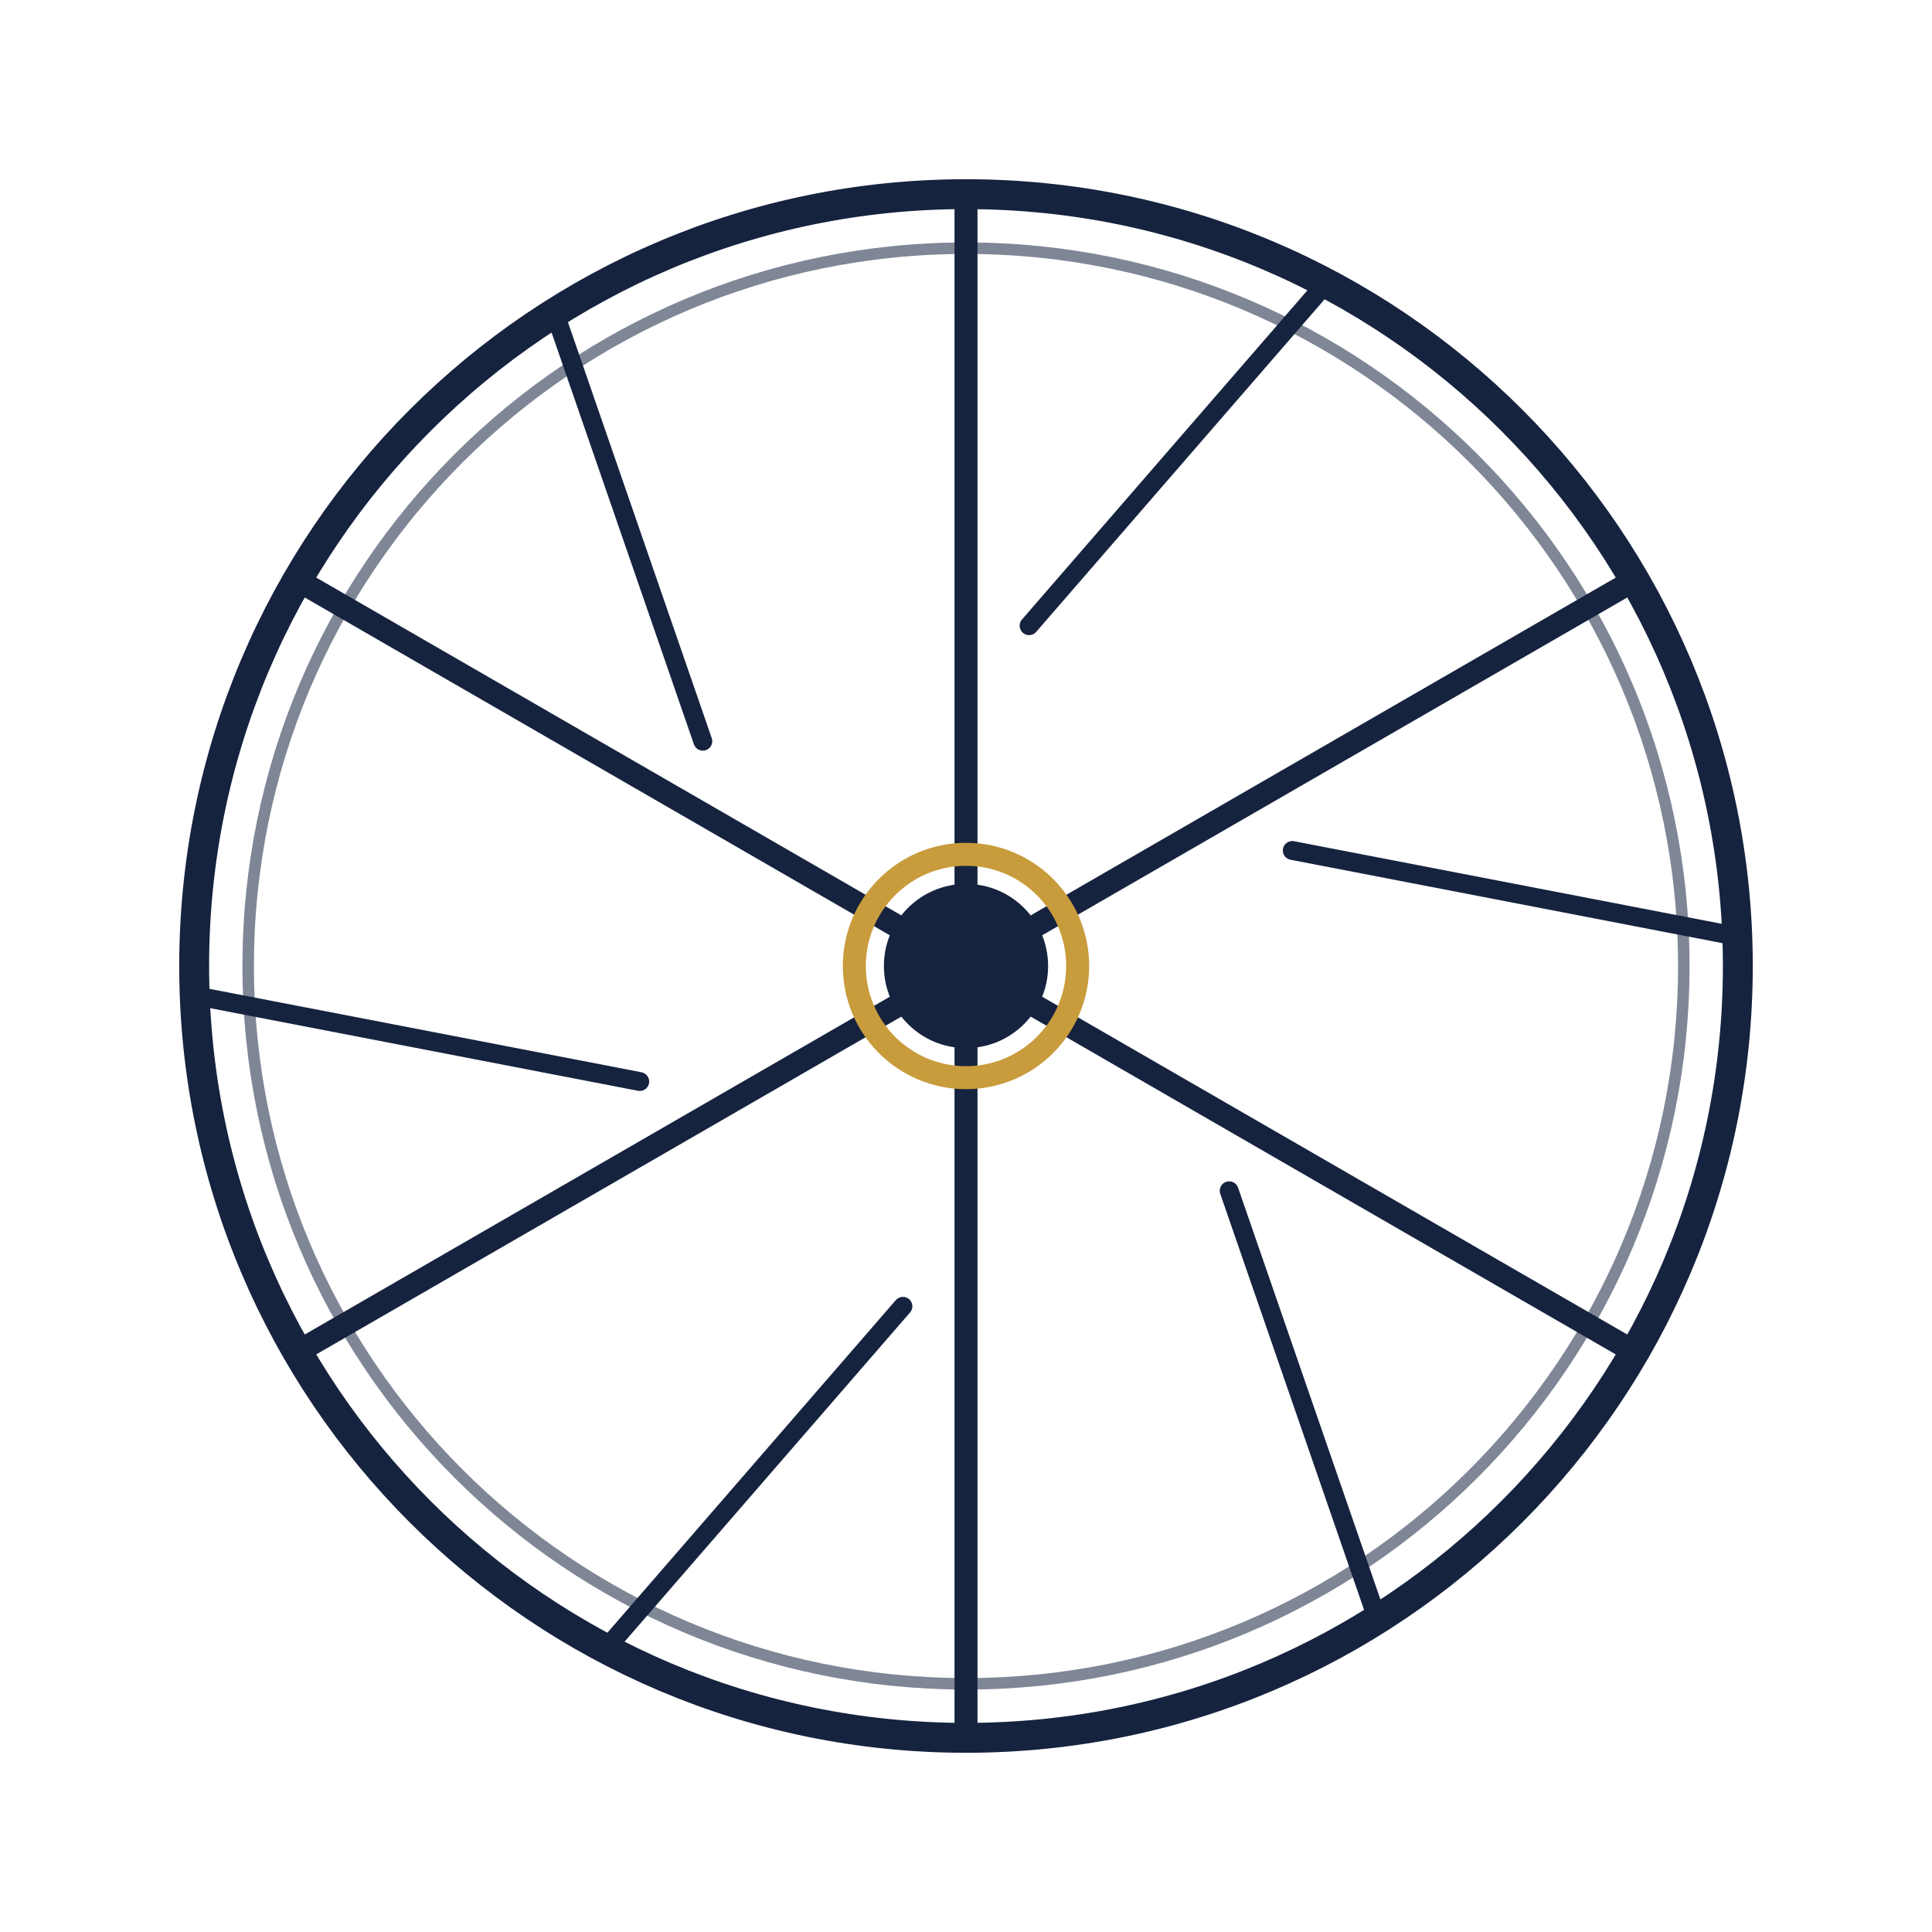
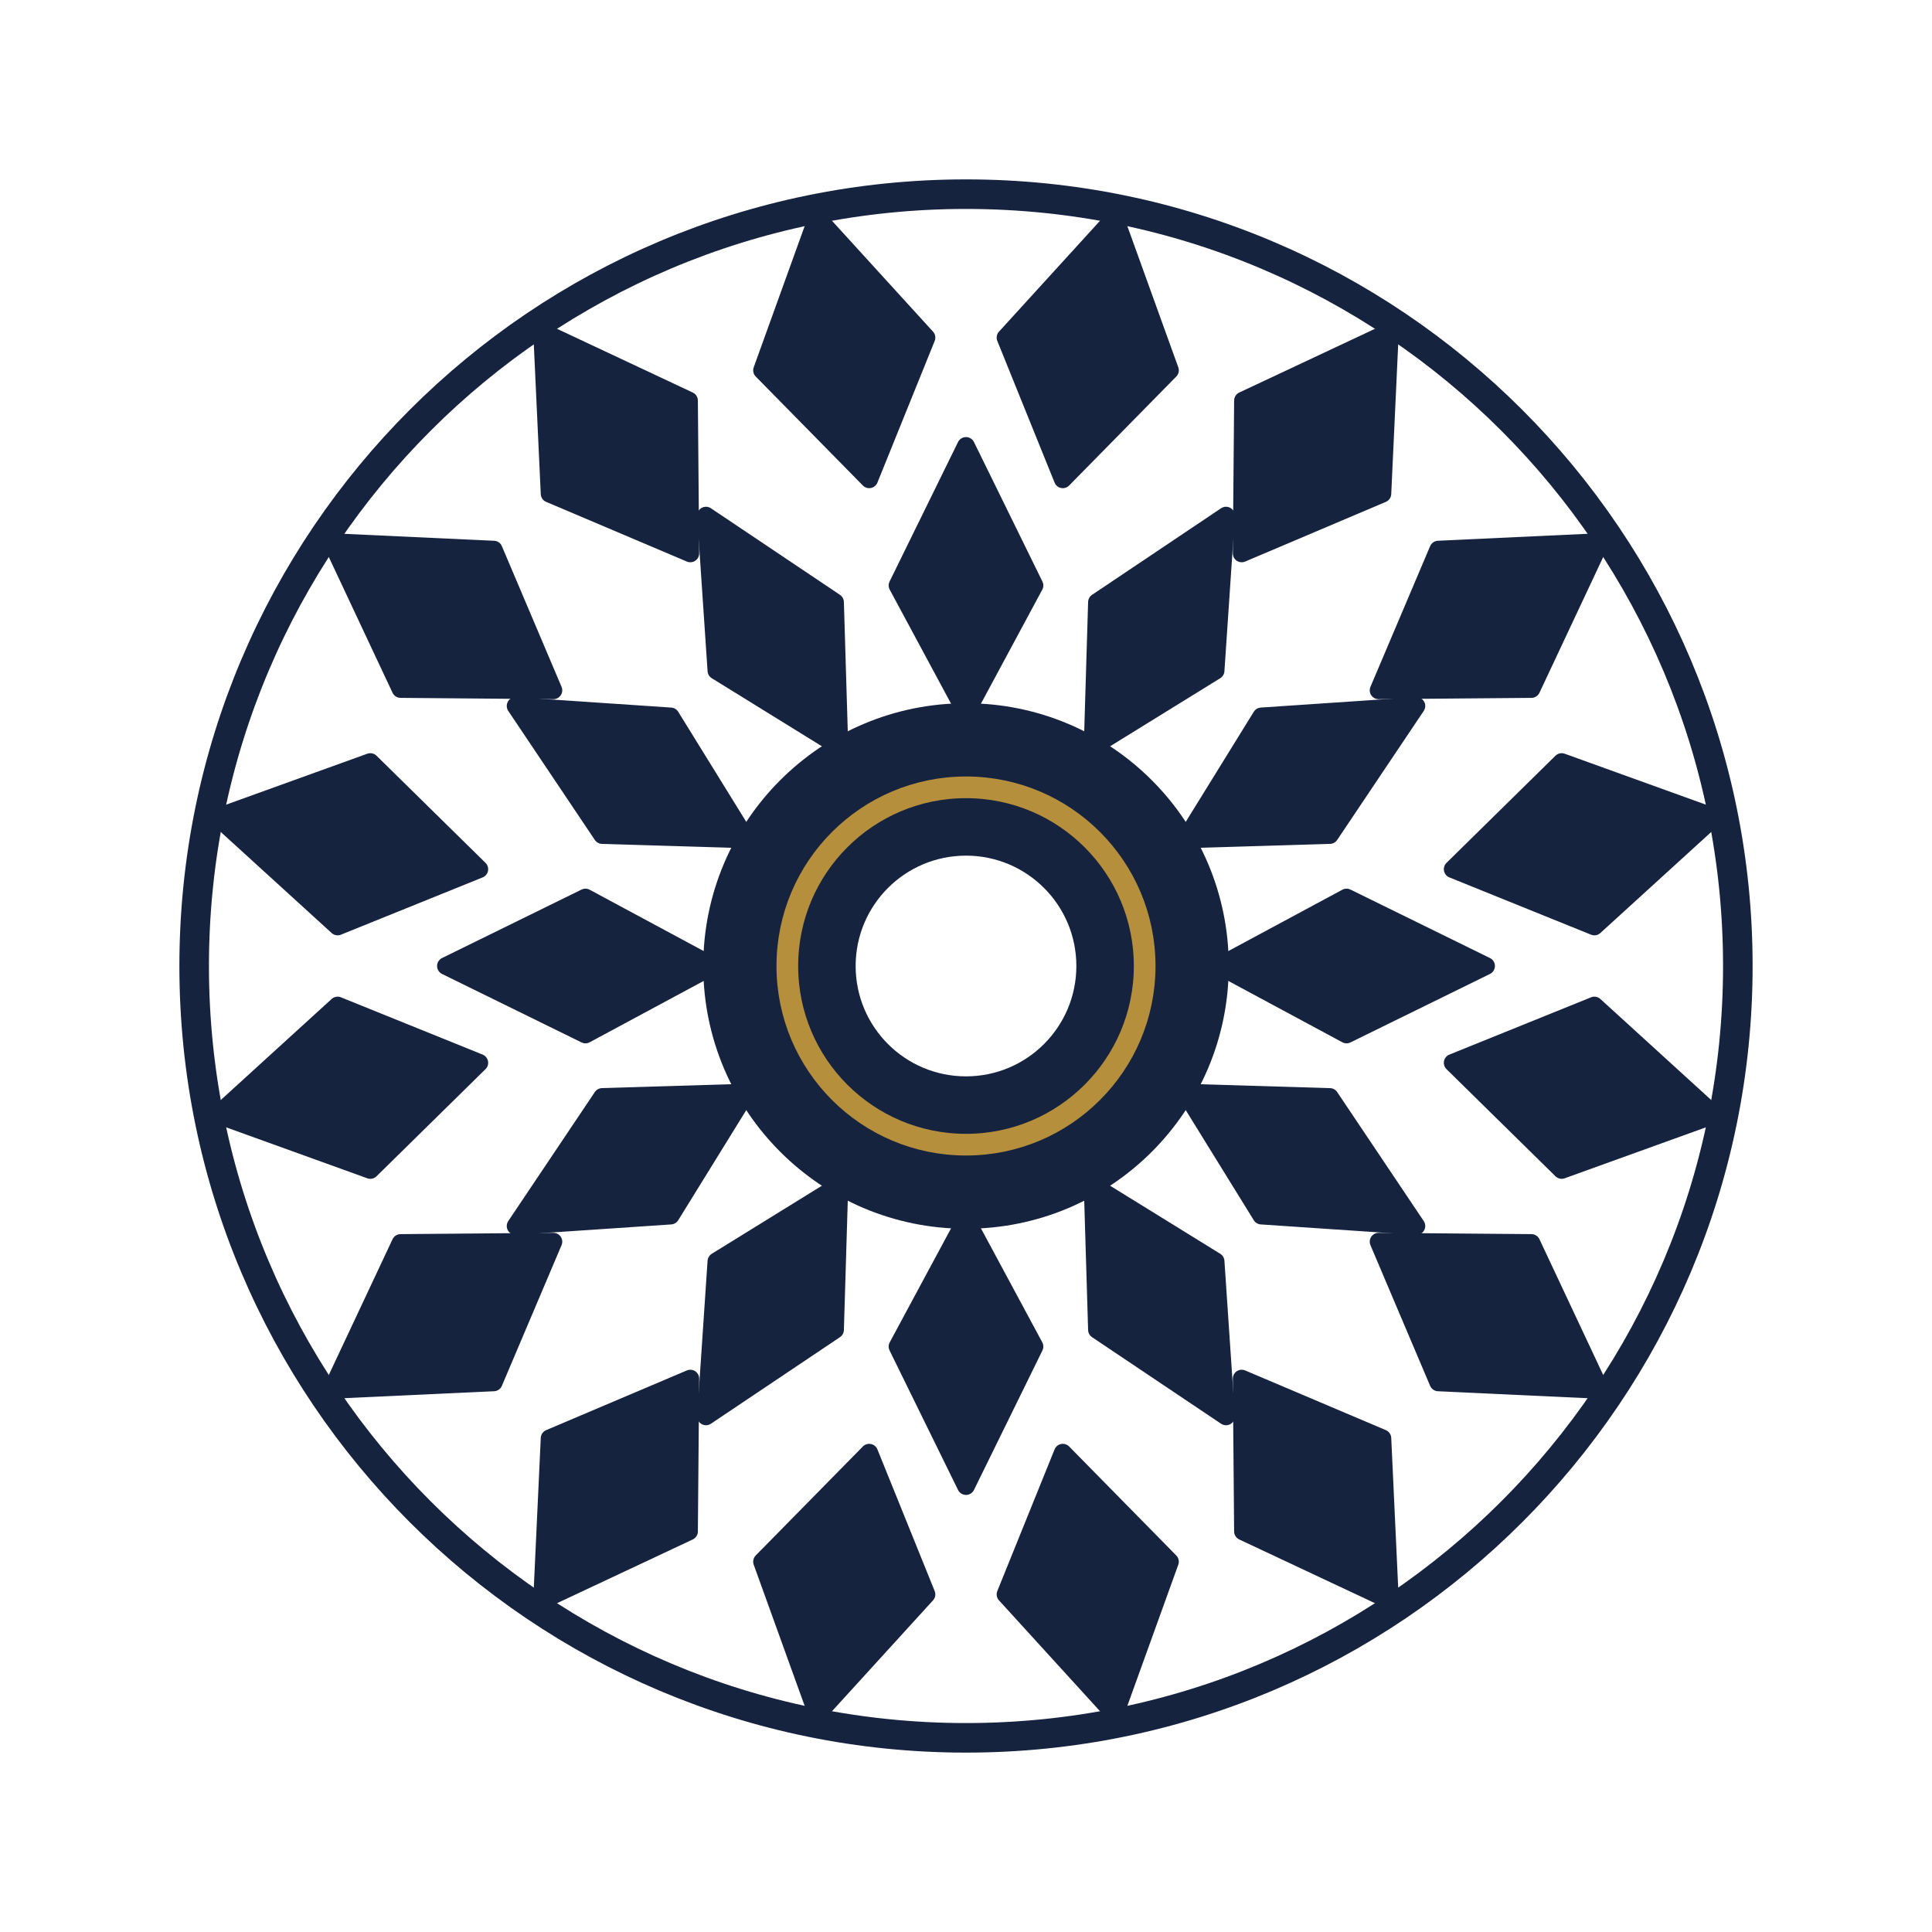
<svg xmlns="http://www.w3.org/2000/svg" width="400" height="400" viewBox="0 0 400 400">
  <rect x="0" y="0" width="400" height="400" fill="#FFFFFF" />
  <g transform="translate(30,30)">
-     <circle cx="170" cy="170" r="159.8" fill="#FFFFFF" stroke="#16233F" stroke-width="6.188" />
-     <circle cx="170" cy="170" r="148.614" fill="none" stroke="#16233F" stroke-width="2.38" opacity="0.55" />
-     <line x1="170" y1="154.7" x2="170" y2="12.597" stroke="#16233F" stroke-width="4.76" stroke-linecap="round" />
-     <line x1="183.058" y1="99.545" x2="242.924" y2="30.509" stroke="#16233F" stroke-width="3.903" stroke-linecap="round" />
-     <line x1="183.25" y1="162.35" x2="306.315" y2="91.299" stroke="#16233F" stroke-width="4.76" stroke-linecap="round" />
-     <line x1="237.545" y1="146.081" x2="327.265" y2="163.409" stroke="#16233F" stroke-width="3.903" stroke-linecap="round" />
-     <line x1="183.25" y1="177.65" x2="306.315" y2="248.701" stroke="#16233F" stroke-width="4.76" stroke-linecap="round" />
-     <line x1="224.487" y1="216.536" x2="254.341" y2="302.9" stroke="#16233F" stroke-width="3.903" stroke-linecap="round" />
-     <line x1="170" y1="185.3" x2="170" y2="327.403" stroke="#16233F" stroke-width="4.76" stroke-linecap="round" />
-     <line x1="156.942" y1="240.455" x2="97.076" y2="309.491" stroke="#16233F" stroke-width="3.903" stroke-linecap="round" />
-     <line x1="156.75" y1="177.65" x2="33.685" y2="248.701" stroke="#16233F" stroke-width="4.76" stroke-linecap="round" />
-     <line x1="102.455" y1="193.919" x2="12.735" y2="176.591" stroke="#16233F" stroke-width="3.903" stroke-linecap="round" />
-     <line x1="156.75" y1="162.35" x2="33.685" y2="91.298" stroke="#16233F" stroke-width="4.76" stroke-linecap="round" />
-     <line x1="115.513" y1="123.464" x2="85.659" y2="37.1" stroke="#16233F" stroke-width="3.903" stroke-linecap="round" />
-     <circle cx="170" cy="170" r="17" fill="#16233F" />
-     <circle cx="170" cy="170" r="23.12" fill="none" stroke="#C89B3C" stroke-width="4.76" />
+     <g>
+       <circle cx="170" cy="170" r="159.8" fill="none" stroke="#16233F" stroke-width="6.12" />
+       <polygon points="170,62.329 184.176,91.211 170,117.562 155.824,91.211" fill="#16233F" stroke="#16233F" stroke-width="3.672" stroke-linejoin="round" />
+       <polygon points="223.835,76.754 221.672,108.855 196.219,124.587 197.118,94.678" fill="#16233F" stroke="#16233F" stroke-width="3.672" stroke-linejoin="round" />
+       <polygon points="263.246,116.165 245.322,142.882 215.413,143.781 231.145,118.328" fill="#16233F" stroke="#16233F" stroke-width="3.672" stroke-linejoin="round" />
+       <polygon points="277.671,170 248.789,184.176 222.438,170 248.789,155.824" fill="#16233F" stroke="#16233F" stroke-width="3.672" stroke-linejoin="round" />
+       <polygon points="263.246,223.835 231.145,221.672 215.413,196.219 245.322,197.118" fill="#16233F" stroke="#16233F" stroke-width="3.672" stroke-linejoin="round" />
+       <polygon points="223.835,263.246 197.118,245.322 196.219,215.413 221.672,231.145" fill="#16233F" stroke="#16233F" stroke-width="3.672" stroke-linejoin="round" />
+       <polygon points="170,277.671 155.824,248.789 170,222.438 184.176,248.789" fill="#16233F" stroke="#16233F" stroke-width="3.672" stroke-linejoin="round" />
+       <polygon points="116.165,263.246 118.328,231.145 143.781,215.413 142.882,245.322" fill="#16233F" stroke="#16233F" stroke-width="3.672" stroke-linejoin="round" />
+       <polygon points="76.754,223.835 94.678,197.118 124.587,196.219 108.855,221.672" fill="#16233F" stroke="#16233F" stroke-width="3.672" stroke-linejoin="round" />
+       <polygon points="62.329,170 91.211,155.824 117.562,170 91.211,184.176" fill="#16233F" stroke="#16233F" stroke-width="3.672" stroke-linejoin="round" />
+       <polygon points="76.754,116.165 108.855,118.328 124.587,143.781 94.678,142.882" fill="#16233F" stroke="#16233F" stroke-width="3.672" stroke-linejoin="round" />
+       <polygon points="116.165,76.754 142.882,94.678 143.781,124.587 118.328,108.855" fill="#16233F" stroke="#16233F" stroke-width="3.672" stroke-linejoin="round" />
+       <polygon points="200.819,15.062 212.225,46.671 190.044,69.233 178.185,39.9" fill="#16233F" stroke="#16233F" stroke-width="3.672" stroke-linejoin="round" />
+       <polygon points="257.766,38.65 256.207,72.217 227.08,84.574 227.349,52.935" fill="#16233F" stroke="#16233F" stroke-width="3.672" stroke-linejoin="round" />
+       <polygon points="301.35,82.234 287.065,112.651 255.426,112.92 267.783,83.793" fill="#16233F" stroke="#16233F" stroke-width="3.672" stroke-linejoin="round" />
+       <polygon points="324.938,139.181 300.1,161.815 270.767,149.956 293.329,127.775" fill="#16233F" stroke="#16233F" stroke-width="3.672" stroke-linejoin="round" />
+       <polygon points="324.938,200.819 293.329,212.225 270.767,190.044 300.1,178.185" fill="#16233F" stroke="#16233F" stroke-width="3.672" stroke-linejoin="round" />
+       <polygon points="301.35,257.766 267.783,256.207 255.426,227.08 287.065,227.349" fill="#16233F" stroke="#16233F" stroke-width="3.672" stroke-linejoin="round" />
+       <polygon points="257.766,301.35 227.349,287.065 227.08,255.426 256.207,267.783" fill="#16233F" stroke="#16233F" stroke-width="3.672" stroke-linejoin="round" />
+       <polygon points="200.819,324.938 178.185,300.1 190.044,270.767 212.225,293.329" fill="#16233F" stroke="#16233F" stroke-width="3.672" stroke-linejoin="round" />
+       <polygon points="139.181,324.938 127.775,293.329 149.956,270.767 161.815,300.1" fill="#16233F" stroke="#16233F" stroke-width="3.672" stroke-linejoin="round" />
+       <polygon points="82.234,301.35 83.793,267.783 112.92,255.426 112.651,287.065" fill="#16233F" stroke="#16233F" stroke-width="3.672" stroke-linejoin="round" />
+       <polygon points="38.65,257.766 52.935,227.349 84.574,227.08 72.217,256.207" fill="#16233F" stroke="#16233F" stroke-width="3.672" stroke-linejoin="round" />
+       <polygon points="15.062,200.819 39.9,178.185 69.233,190.044 46.671,212.225" fill="#16233F" stroke="#16233F" stroke-width="3.672" stroke-linejoin="round" />
+       <polygon points="15.062,139.181 46.671,127.775 69.233,149.956 39.9,161.815" fill="#16233F" stroke="#16233F" stroke-width="3.672" stroke-linejoin="round" />
+       <polygon points="38.65,82.234 72.217,83.793 84.574,112.92 52.935,112.651" fill="#16233F" stroke="#16233F" stroke-width="3.672" stroke-linejoin="round" />
+       <polygon points="82.234,38.65 112.651,52.935 112.92,84.574 83.793,72.217" fill="#16233F" stroke="#16233F" stroke-width="3.672" stroke-linejoin="round" />
+       <polygon points="139.181,15.062 161.815,39.9 149.956,69.233 127.775,46.671" fill="#16233F" stroke="#16233F" stroke-width="3.672" stroke-linejoin="round" />
+       <circle cx="170" cy="170" r="54.4" fill="#16233F" />
+       <circle cx="170" cy="170" r="22.848" fill="#FFFFFF" />
+       <circle cx="170" cy="170" r="36.992" fill="none" stroke="#C89B3C" stroke-width="4.488" opacity="0.9" />
+     </g>
  </g>
</svg>
